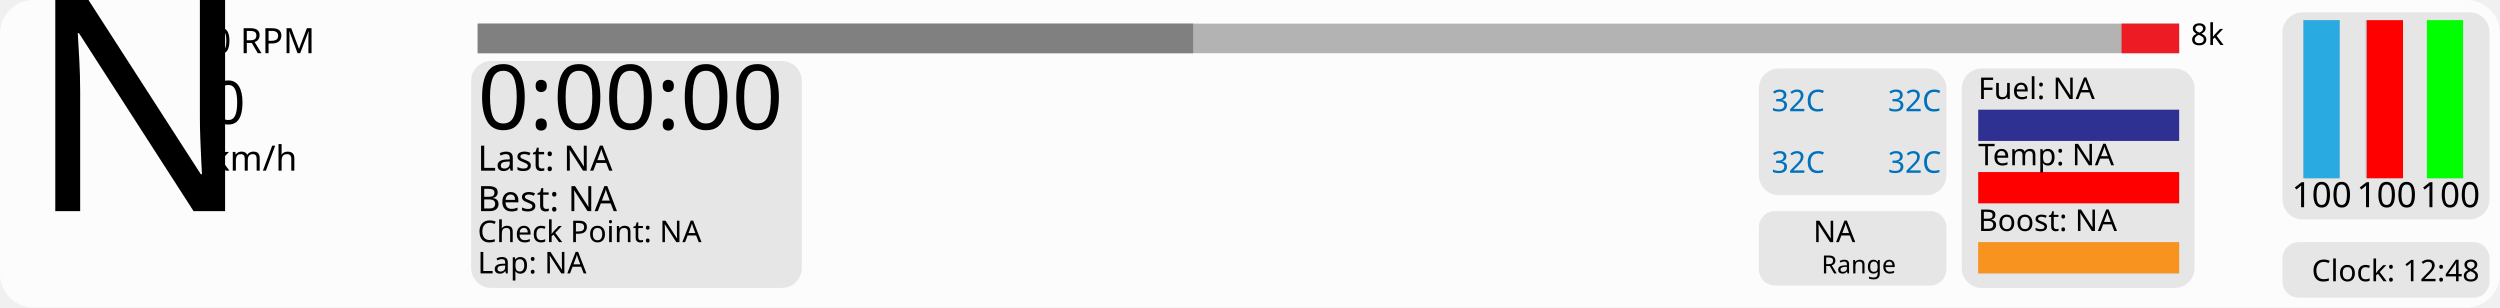
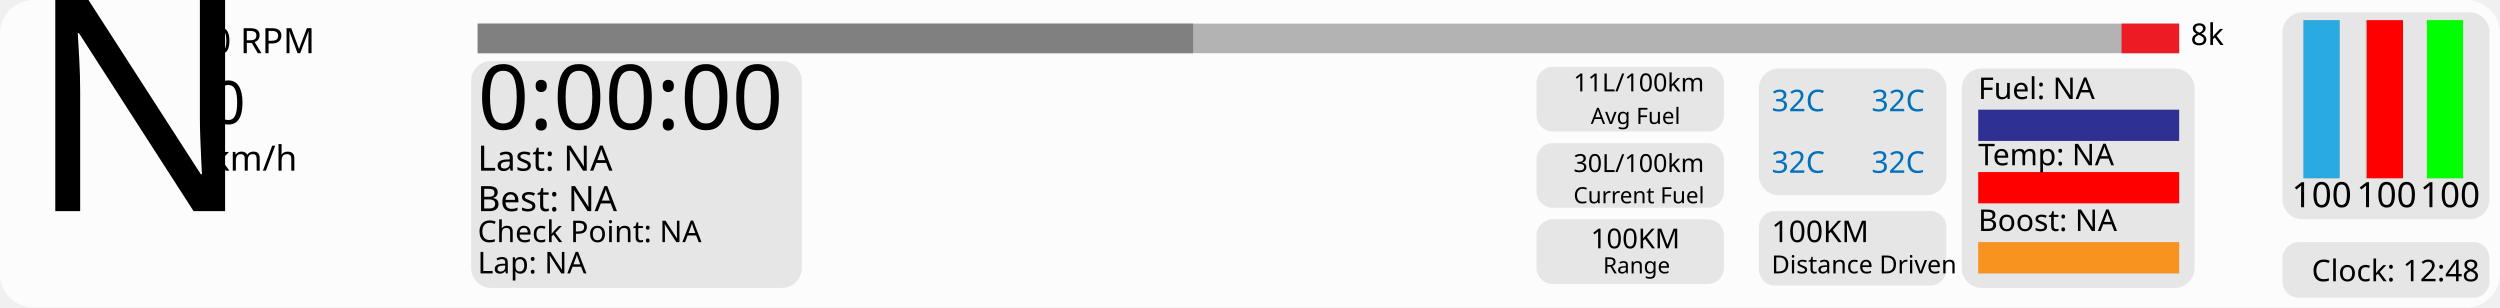
<svg xmlns="http://www.w3.org/2000/svg" version="1.1" id="app" x="0px" y="0px" viewBox="0 0 1000 123.03" style="enable-background:new 0 0 1000 123.03;" xml:space="preserve">
  <style type="text/css">
	.st0{opacity:0.79;fill:#FFFFFF;}
	.st1{fill:#B3B3B3;}
	.st2{fill:#E6E6E6;}
	.st3{fill:#0071BC;}
	.st4{font-family:'Calibri';}
	.st5{font-size:12px;}
	.st6{fill:#808080;}
	.st7{font-size:14px;}
	.st8{font-size:24px;}
	.st9{font-size:120px;}
	.st10{fill:#ED1C24;}
	.st11{fill:#29ABE2;}
	.st12{fill:#FF0000;}
	.st13{fill:#00FF00;}
	.st14{fill:#CCCCCC;}
	.st15{fill:#F7931E;}
	.st16{fill:#2E3192;}
	.st17{font-size:36px;}
	.st18{font-size:10px;}
+ 	.st19{font-size:11px;}
+ 	.st20{font-size:9px;}
</style>
  <path id="backgrond" class="st0" d="M986.54,123.03H13.46C6.03,123.03,0,117,0,109.57V13.46C0,6.03,6.03,0,13.46,0h973.08  c7.43,0,13.46,6.03,13.46,13.46v96.11C1000,117,993.97,123.03,986.54,123.03z" />
  <rect id="rpm" x="191.07" y="9.45" class="st1" width="680.59" height="11.84" />
  <g id="brake_x5F_temps">
    <path id="brake_x5F_temps_x5F_rec" class="st2" d="M770.58,78.09h-59.05c-4.4,0-7.98-3.57-7.98-7.98V35.39   c0-4.4,3.57-7.98,7.98-7.98h59.05c4.4,0,7.98,3.57,7.98,7.98v34.72C778.55,74.51,774.98,78.09,770.58,78.09z" />
    <text id="brake1" transform="matrix(1 0 0 1 708.622 44.4975)" class="st3 st4 st5">32C</text>
-     <text id="brake3" transform="matrix(1 0 0 1 755.1621 69.1185)" class="st3 st4 st5">32C</text>
+     <text id="brake3" transform="matrix(1 0 0 1 748.5831 69.1183)" class="st3 st4 st5">32C</text>
    <text id="brake2" transform="matrix(1 0 0 1 708.6223 69.1184)" class="st3 st4 st5">32C</text>
-     <text id="brake0" transform="matrix(1 0 0 1 755.162 44.4975)" class="st3 st4 st5">32C</text>
+     <text id="brake0" transform="matrix(1 0 0 1 748.583 44.4974)" class="st3 st4 st5">32C</text>
  </g>
  <rect id="filler" x="191.07" y="9.45" class="st6" width="286.18" height="11.84" />
  <text id="max_x5F_rpm" transform="matrix(1 0 0 1 876.2633 18)" class="st4 st5">8k</text>
  <text id="units" transform="matrix(1 0 0 1 84.4457 68.2763)" class="st4 st7">km/h</text>
  <text id="speed" transform="matrix(1 0 0 1 84.4456 49.5788)" class="st4 st8">0</text>
  <text id="gear" transform="matrix(1 0 0 1 10.474 84.4477)" class="st4 st9">N</text>
  <text id="rpm_x5F_text" transform="matrix(1 0 0 1 84.4457 21.2893)" class="st4 st7">0 RPM</text>
  <rect id="top_x5F_rpm" x="848.63" y="9.45" class="st10" width="23.03" height="11.84" />
  <g id="pedals">
    <path id="pedals_x5F_rec" class="st2" d="M987.83,87.74h-66.85c-4.4,0-7.98-3.57-7.98-7.98V12.91c0-4.4,3.57-7.98,7.98-7.98h66.85   c4.4,0,7.98,3.57,7.98,7.98v66.85C995.8,84.17,992.23,87.74,987.83,87.74z" />
    <rect id="clutch" x="921.38" y="8.08" class="st1" width="14.47" height="63.22" />
    <rect id="gas" x="970.76" y="8.08" class="st1" width="14.47" height="63.22" />
    <rect id="brake" x="946.28" y="8.08" class="st1" width="14.47" height="63.22" />
    <rect id="clutch_x5F_filler_1_" x="921.38" y="8.08" transform="matrix(-1 -1.224647e-16 1.224647e-16 -1 1857.237 79.3748)" class="st11" width="14.47" height="63.22" />
    <rect id="brake_x5F_filler" x="946.74" y="8.08" transform="matrix(-1 -1.224647e-16 1.224647e-16 -1 1907.947 79.3747)" class="st12" width="14.47" height="63.22" />
    <rect id="gas_x5F_filler" x="970.76" y="8.08" transform="matrix(-1 -1.224647e-16 1.224647e-16 -1 1955.991 79.3748)" class="st13" width="14.47" height="63.22" />
    <text id="clutch_x5F_text" transform="matrix(1 0 0 1 916.6714 82.8876)" class="st4 st7">100</text>
    <text id="brake_x5F_text" transform="matrix(1 0 0 1 942.6429 82.8875)" class="st4 st7">100</text>
    <text id="gas_x5F_text" transform="matrix(1 0 0 1 967.999 82.8876)" class="st4 st7">100</text>
  </g>
  <g id="engine_x5F_info">
    <path id="engine_x5F_info_x5F_rec" class="st2" d="M869.86,115.18h-77.17c-4.4,0-7.98-3.57-7.98-7.98V35.39   c0-4.4,3.57-7.98,7.98-7.98h77.17c4.4,0,7.98,3.57,7.98,7.98v71.81C877.84,111.61,874.26,115.18,869.86,115.18z" />
    <rect id="temps_x5F_rec_1_" x="791.29" y="68.82" class="st14" width="80.37" height="12.5" />
    <rect id="boost_x5F_rec_1_" x="791.29" y="96.85" class="st14" width="80.37" height="12.5" />
    <rect id="fuel_x5F_rec_1_" x="791.29" y="43.88" class="st14" width="80.37" height="12.5" />
    <rect id="boost_x5F_filler_1_" x="791.29" y="96.85" class="st15" width="80.37" height="12.5" />
    <rect id="temps_x5F_filler_1_" x="791.29" y="68.82" class="st12" width="80.37" height="12.5" />
    <rect id="fuel_x5F_filler_1_" x="791.29" y="43.88" class="st16" width="80.37" height="12.5" />
    <text id="fuel_2_" transform="matrix(1 0 0 1 791.2897 39.6079)" class="st4 st5">Fuel: NA</text>
    <text id="temps_2_" transform="matrix(1 0 0 1 791.2897 66.0986)" class="st4 st5">Temp: NA</text>
    <text id="boost_2_" transform="matrix(1 0 0 1 791.2899 92.3883)" class="st4 st5">Boost: NA</text>
    <path id="engine_x5F_info_x5F_rec_1_" class="st2" d="M312.73,115.18H196.45c-4.4,0-7.98-3.57-7.98-7.98V32.37   c0-4.4,3.57-7.98,7.98-7.98h116.29c4.4,0,7.98,3.57,7.98,7.98v74.83C320.71,111.61,317.14,115.18,312.73,115.18z" />
  </g>
  <g id="lap_x5F_times">
    <text id="best_x5F_lap_x5F_time" transform="matrix(1 0 0 1 191.0658 84.4477)" class="st4 st7">Best: NA</text>
    <text id="last_x5F_lap_x5F_time" transform="matrix(1 0 0 1 191.0658 68.2762)" class="st4 st7">Last: NA</text>
    <text id="current" transform="matrix(1 0 0 1 191.0658 51.733)" class="st4 st17">0:00:00</text>
-     <text transform="matrix(1 0 0 1 191.0661 109.3485)" class="st4 st5">Lap: NA</text>
+     <text id="lap" transform="matrix(1 0 0 1 191.0661 109.3485)" class="st4 st5">Lap: NA</text>
    <text transform="matrix(1 0 0 1 191.0656 96.8487)" class="st4 st5">Check Point: NA </text>
  </g>
  <path id="time_x5F_rec" class="st2" d="M989.34,119.08h-69.88c-3.57,0-6.46-2.89-6.46-6.46v-9.3c0-3.57,2.89-6.46,6.46-6.46h69.88  c3.57,0,6.46,2.89,6.46,6.46v9.3C995.8,116.18,992.91,119.08,989.34,119.08z" />
  <text id="time" transform="matrix(1 0 0 1 924.6711 112.4996)" class="st4 st5">Clock: 12:48</text>
  <g id="fuel_x5F_range">
-     <path id="range_x5F_rec" class="st2" d="M772.09,114.21h-62.07c-3.57,0-6.46-2.89-6.46-6.46V90.91c0-3.57,2.89-6.46,6.46-6.46   h62.07c3.57,0,6.46,2.89,6.46,6.46v16.84C778.55,111.32,775.66,114.21,772.09,114.21z" />
-     <text id="range_x5F_text" transform="matrix(1 0 0 1 725.3157 96.8486)" class="st4 st5">NA</text>
-     <text transform="matrix(1 0 0 1 728.6053 109.3485)" class="st4 st18">Range</text>
+     <path id="distance_x5F_driven" class="st2" d="M772.09,114.21h-62.07c-3.57,0-6.46-2.89-6.46-6.46V90.91   c0-3.57,2.89-6.46,6.46-6.46h62.07c3.57,0,6.46,2.89,6.46,6.46v16.84C778.55,111.32,775.66,114.21,772.09,114.21z" />
+     <path id="current_x5F_fuelrec_1_" class="st2" d="M683.13,83.1h-62.07c-3.57,0-6.46-2.89-6.46-6.46V63.71   c0-3.57,2.89-6.46,6.46-6.46h62.07c3.57,0,6.46,2.89,6.46,6.46v12.93C689.59,80.21,686.7,83.1,683.13,83.1z" />
+     <path id="average_x5F_fuel_x5F_rec" class="st2" d="M683.13,52.61h-62.07c-3.57,0-6.46-2.89-6.46-6.46V33.22   c0-3.57,2.89-6.46,6.46-6.46h62.07c3.57,0,6.46,2.89,6.46,6.46v12.93C689.59,49.72,686.7,52.61,683.13,52.61z" />
+     <path id="range_x5F_rec" class="st2" d="M683.13,113.59h-62.07c-3.57,0-6.46-2.89-6.46-6.46V94.2c0-3.57,2.89-6.46,6.46-6.46h62.07   c3.57,0,6.46,2.89,6.46,6.46v12.93C689.59,110.7,686.7,113.59,683.13,113.59z" />
+     <text transform="matrix(1 0 0 1 708.6219 109.3486)" class="st4 st18">Distance Driven</text>
+     <text id="driven_x5F_distance" transform="matrix(1 0 0 1 708.6227 96.8485)" class="st4 st5">100KM</text>
+     <text id="range_x5F_text" transform="matrix(1 0 0 1 636.302 99.3311)" class="st4 st19">100KM</text>
+     <text transform="matrix(1 0 0 1 641.2365 109.3491)" class="st4 st20">Range</text>
+     <text id="current_x5F_fuel_x5F_text" transform="matrix(1 0 0 1 636.302 49.5788)" class="st4 st20">Avg Fuel</text>
+     <text id="average_x5F_fuel_x5F_text" transform="matrix(1 0 0 1 629.3953 36.5523)" class="st4 st18">11L/100km</text>
+     <text transform="matrix(1 0 0 1 629.3954 68.8158)" class="st4 st18">30L/100km</text>
+     <text transform="matrix(1 0 0 1 629.395 81.3159)" class="st4 st20">Current Fuel</text>
  </g>
</svg>
